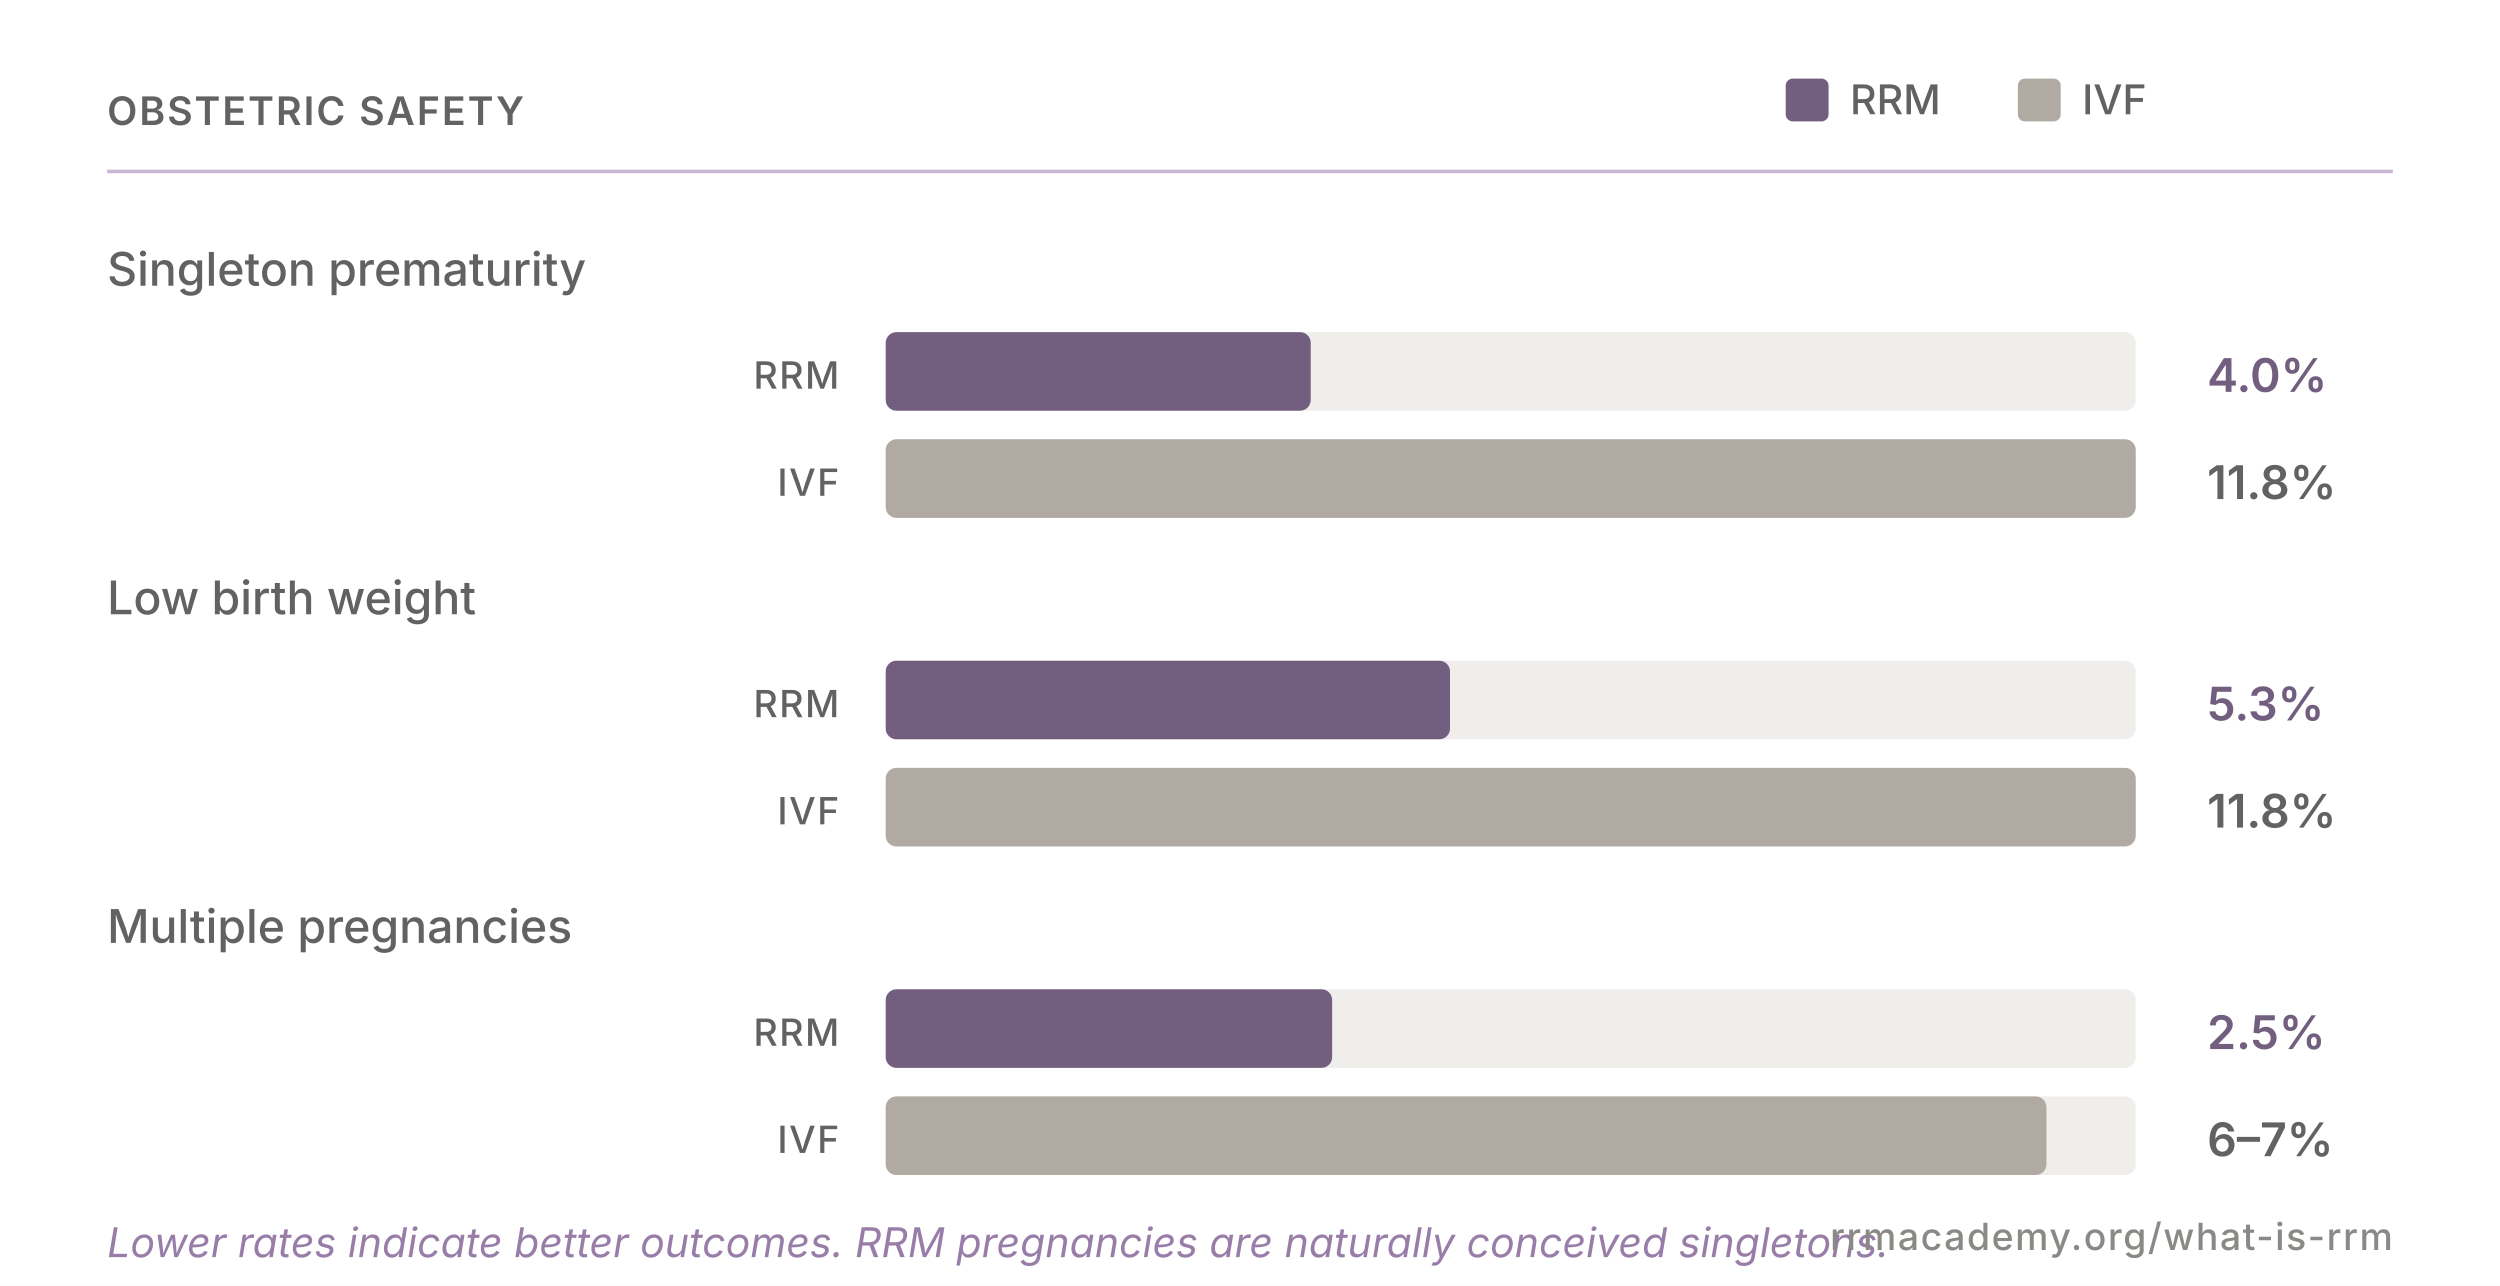
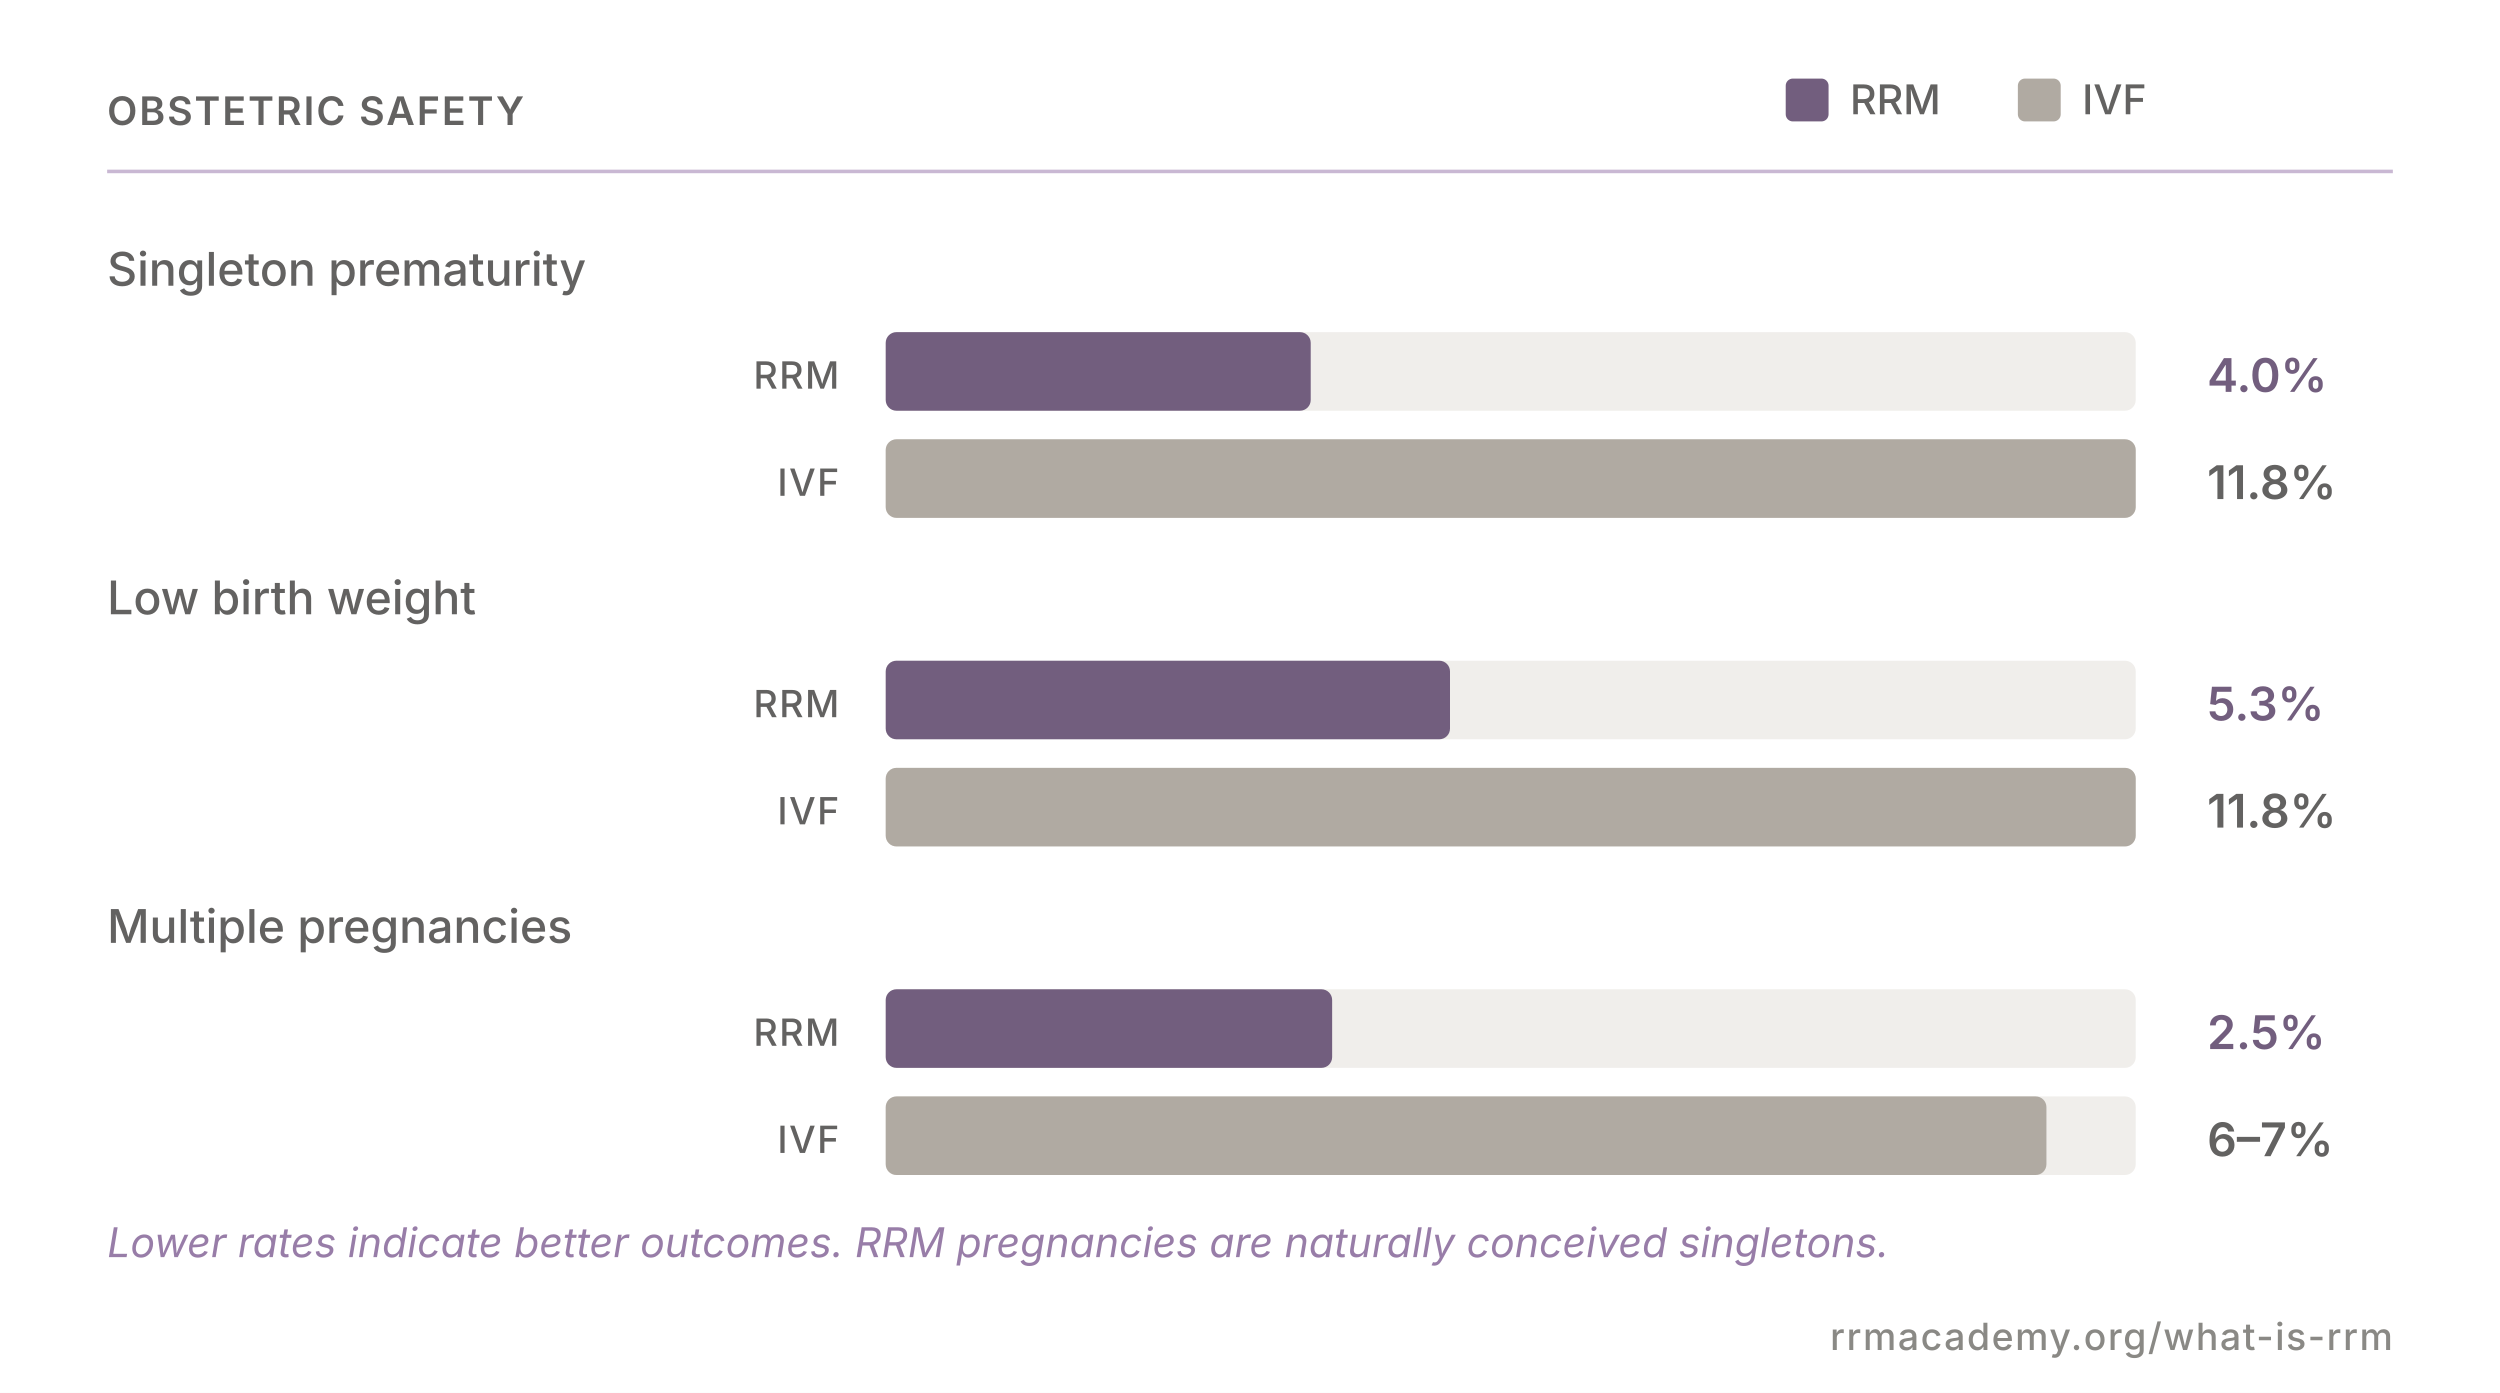
- <svg xmlns="http://www.w3.org/2000/svg" viewBox="0 0 700 360" role="img" aria-label="Obstetric safety outcomes comparing restorative reproductive medicine and IVF">
+ <svg xmlns="http://www.w3.org/2000/svg" viewBox="0 0 700 390" role="img" aria-label="Obstetric safety outcomes comparing restorative reproductive medicine and IVF">
  <style>
    .heading { font-family: 'Inter', sans-serif; font-size: 11px; font-weight: 600; fill: #636261; letter-spacing: 0.05em; }
    .divider { stroke: #c9b8d3; stroke-width: 1; }
    .metric { font-family: 'Inter', sans-serif; font-size: 13px; font-weight: 500; fill: #636261; }
    .legend-label { font-family: 'Inter', sans-serif; font-size: 11.5px; font-weight: 500; fill: #636261; }
    .track { fill: #f0eeeb; }
    .bar-rrm { fill: #725e7e; }
    .bar-ivf { fill: #b0aaa2; }
    .value { font-family: 'Inter', sans-serif; font-size: 13px; font-weight: 600; dominant-baseline: central; }
    .value-rrm { fill: #725e7e; }
    .value-ivf { fill: #636261; }
    .tag { font-family: 'Inter', sans-serif; font-size: 10.5px; font-weight: 500; fill: #636261; letter-spacing: 0.04em; text-anchor: end; dominant-baseline: central; }
    .caption { font-family: 'Inter', sans-serif; font-size: 11.5px; font-style: italic; fill: #987da8; }
    .attribution { font-family: 'Inter', sans-serif; font-size: 10.5px; font-weight: 500; fill: #8a8985; letter-spacing: 0.04em; text-anchor: end; }
  </style>
-   <rect width="700" height="360" fill="white" />
+   <rect width="700" height="390" fill="white" />
  <text x="30" y="35" class="heading">OBSTETRIC SAFETY</text>
  <line x1="30" y1="48" x2="670" y2="48" class="divider" />
  <rect x="500" y="22" width="12" height="12" rx="2" class="bar-rrm" />
  <text x="518" y="32" class="legend-label">RRM</text>
  <rect x="565" y="22" width="12" height="12" rx="2" class="bar-ivf" />
  <text x="583" y="32" class="legend-label">IVF</text>
  <text x="30" y="80" class="metric">Singleton prematurity</text>
  <text x="235" y="105" class="tag">RRM</text>
  <rect x="248" y="93" width="350" height="22" rx="3" class="track" />
  <rect x="248" y="93" width="119" height="22" rx="3" class="bar-rrm" />
  <text x="618" y="105" class="value value-rrm">4.0%</text>
  <text x="235" y="135" class="tag">IVF</text>
  <rect x="248" y="123" width="350" height="22" rx="3" class="track" />
  <rect x="248" y="123" width="350" height="22" rx="3" class="bar-ivf" />
  <text x="618" y="135" class="value value-ivf">11.8%</text>
  <text x="30" y="172" class="metric">Low birth weight</text>
  <text x="235" y="197" class="tag">RRM</text>
  <rect x="248" y="185" width="350" height="22" rx="3" class="track" />
  <rect x="248" y="185" width="158" height="22" rx="3" class="bar-rrm" />
  <text x="618" y="197" class="value value-rrm">5.3%</text>
  <text x="235" y="227" class="tag">IVF</text>
  <rect x="248" y="215" width="350" height="22" rx="3" class="track" />
  <rect x="248" y="215" width="350" height="22" rx="3" class="bar-ivf" />
  <text x="618" y="227" class="value value-ivf">11.8%</text>
  <text x="30" y="264" class="metric">Multiple pregnancies</text>
  <text x="235" y="289" class="tag">RRM</text>
  <rect x="248" y="277" width="350" height="22" rx="3" class="track" />
  <rect x="248" y="277" width="125" height="22" rx="3" class="bar-rrm" />
  <text x="618" y="289" class="value value-rrm">2.5%</text>
  <text x="235" y="319" class="tag">IVF</text>
  <rect x="248" y="307" width="350" height="22" rx="3" class="track" />
  <rect x="248" y="307" width="325" height="22" rx="3" class="bar-ivf" />
  <text x="618" y="319" class="value value-ivf">6–7%</text>
  <text x="30" y="352" class="caption">Lower rates indicate better outcomes. RRM pregnancies are naturally conceived singletons.</text>
-   <text x="670" y="350" class="attribution">rrmacademy.org/what-is-rrm</text>
+   <text x="670" y="378" class="attribution">rrmacademy.org/what-is-rrm</text>
</svg>
